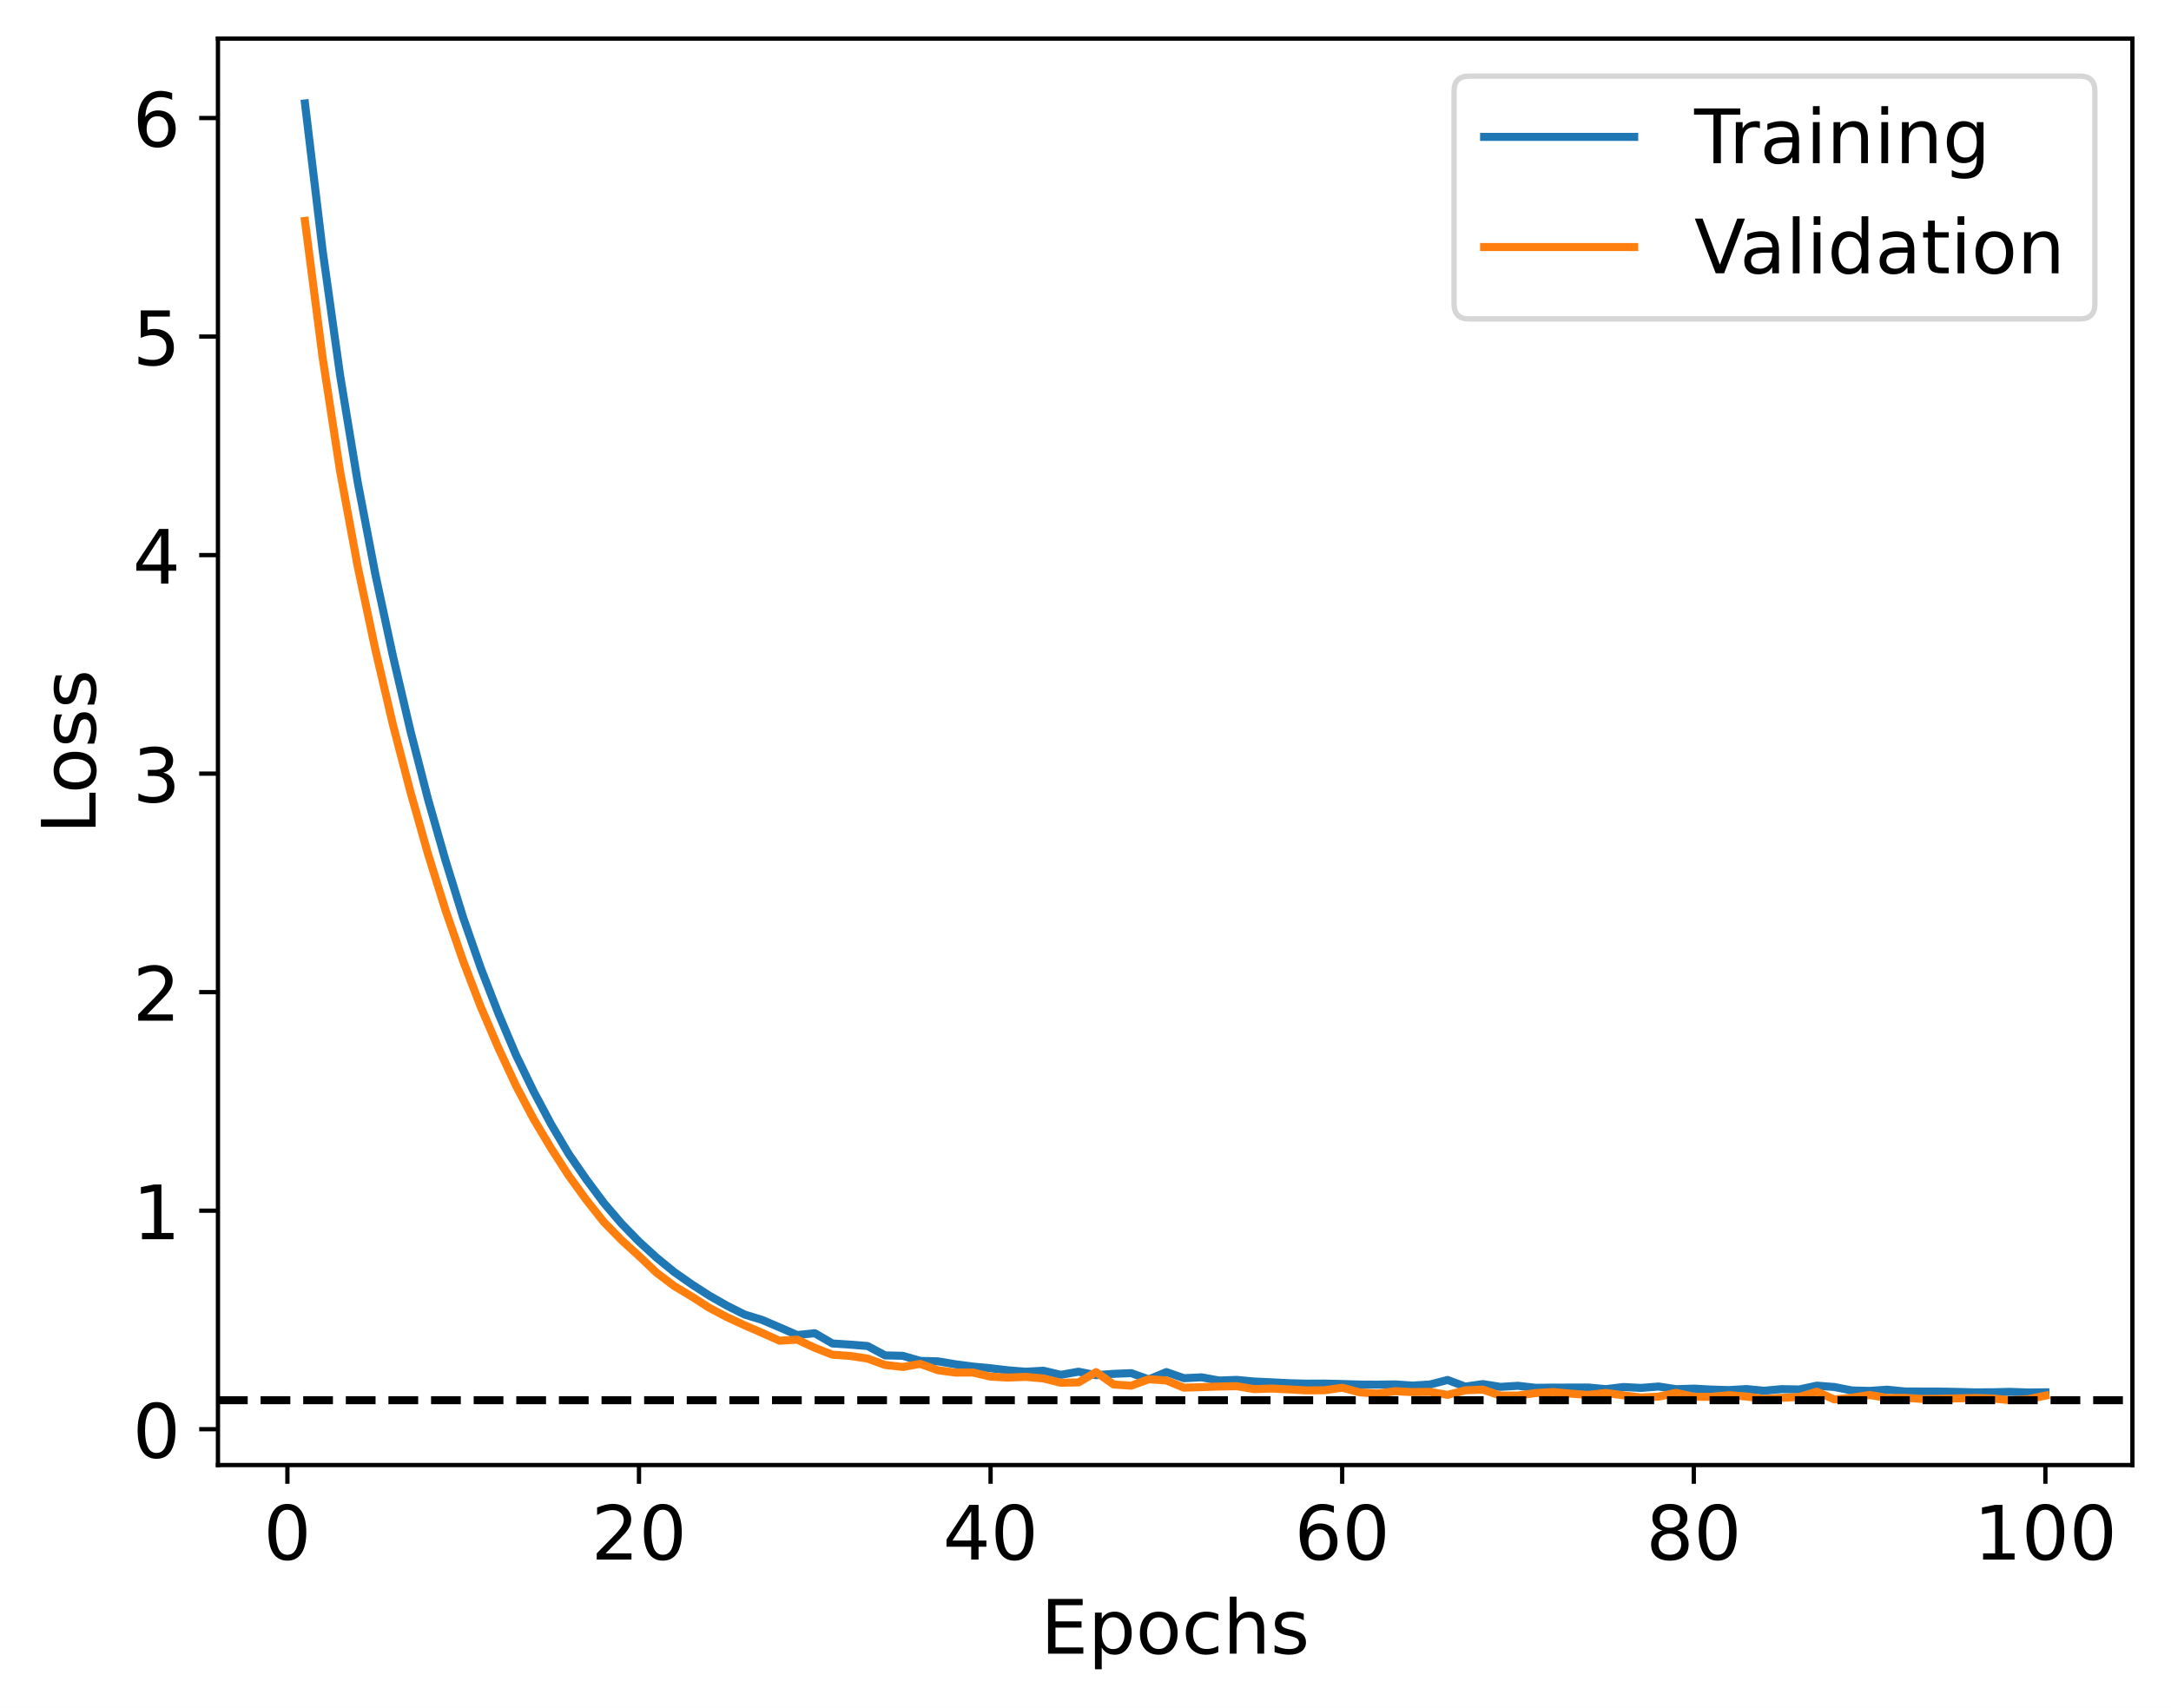
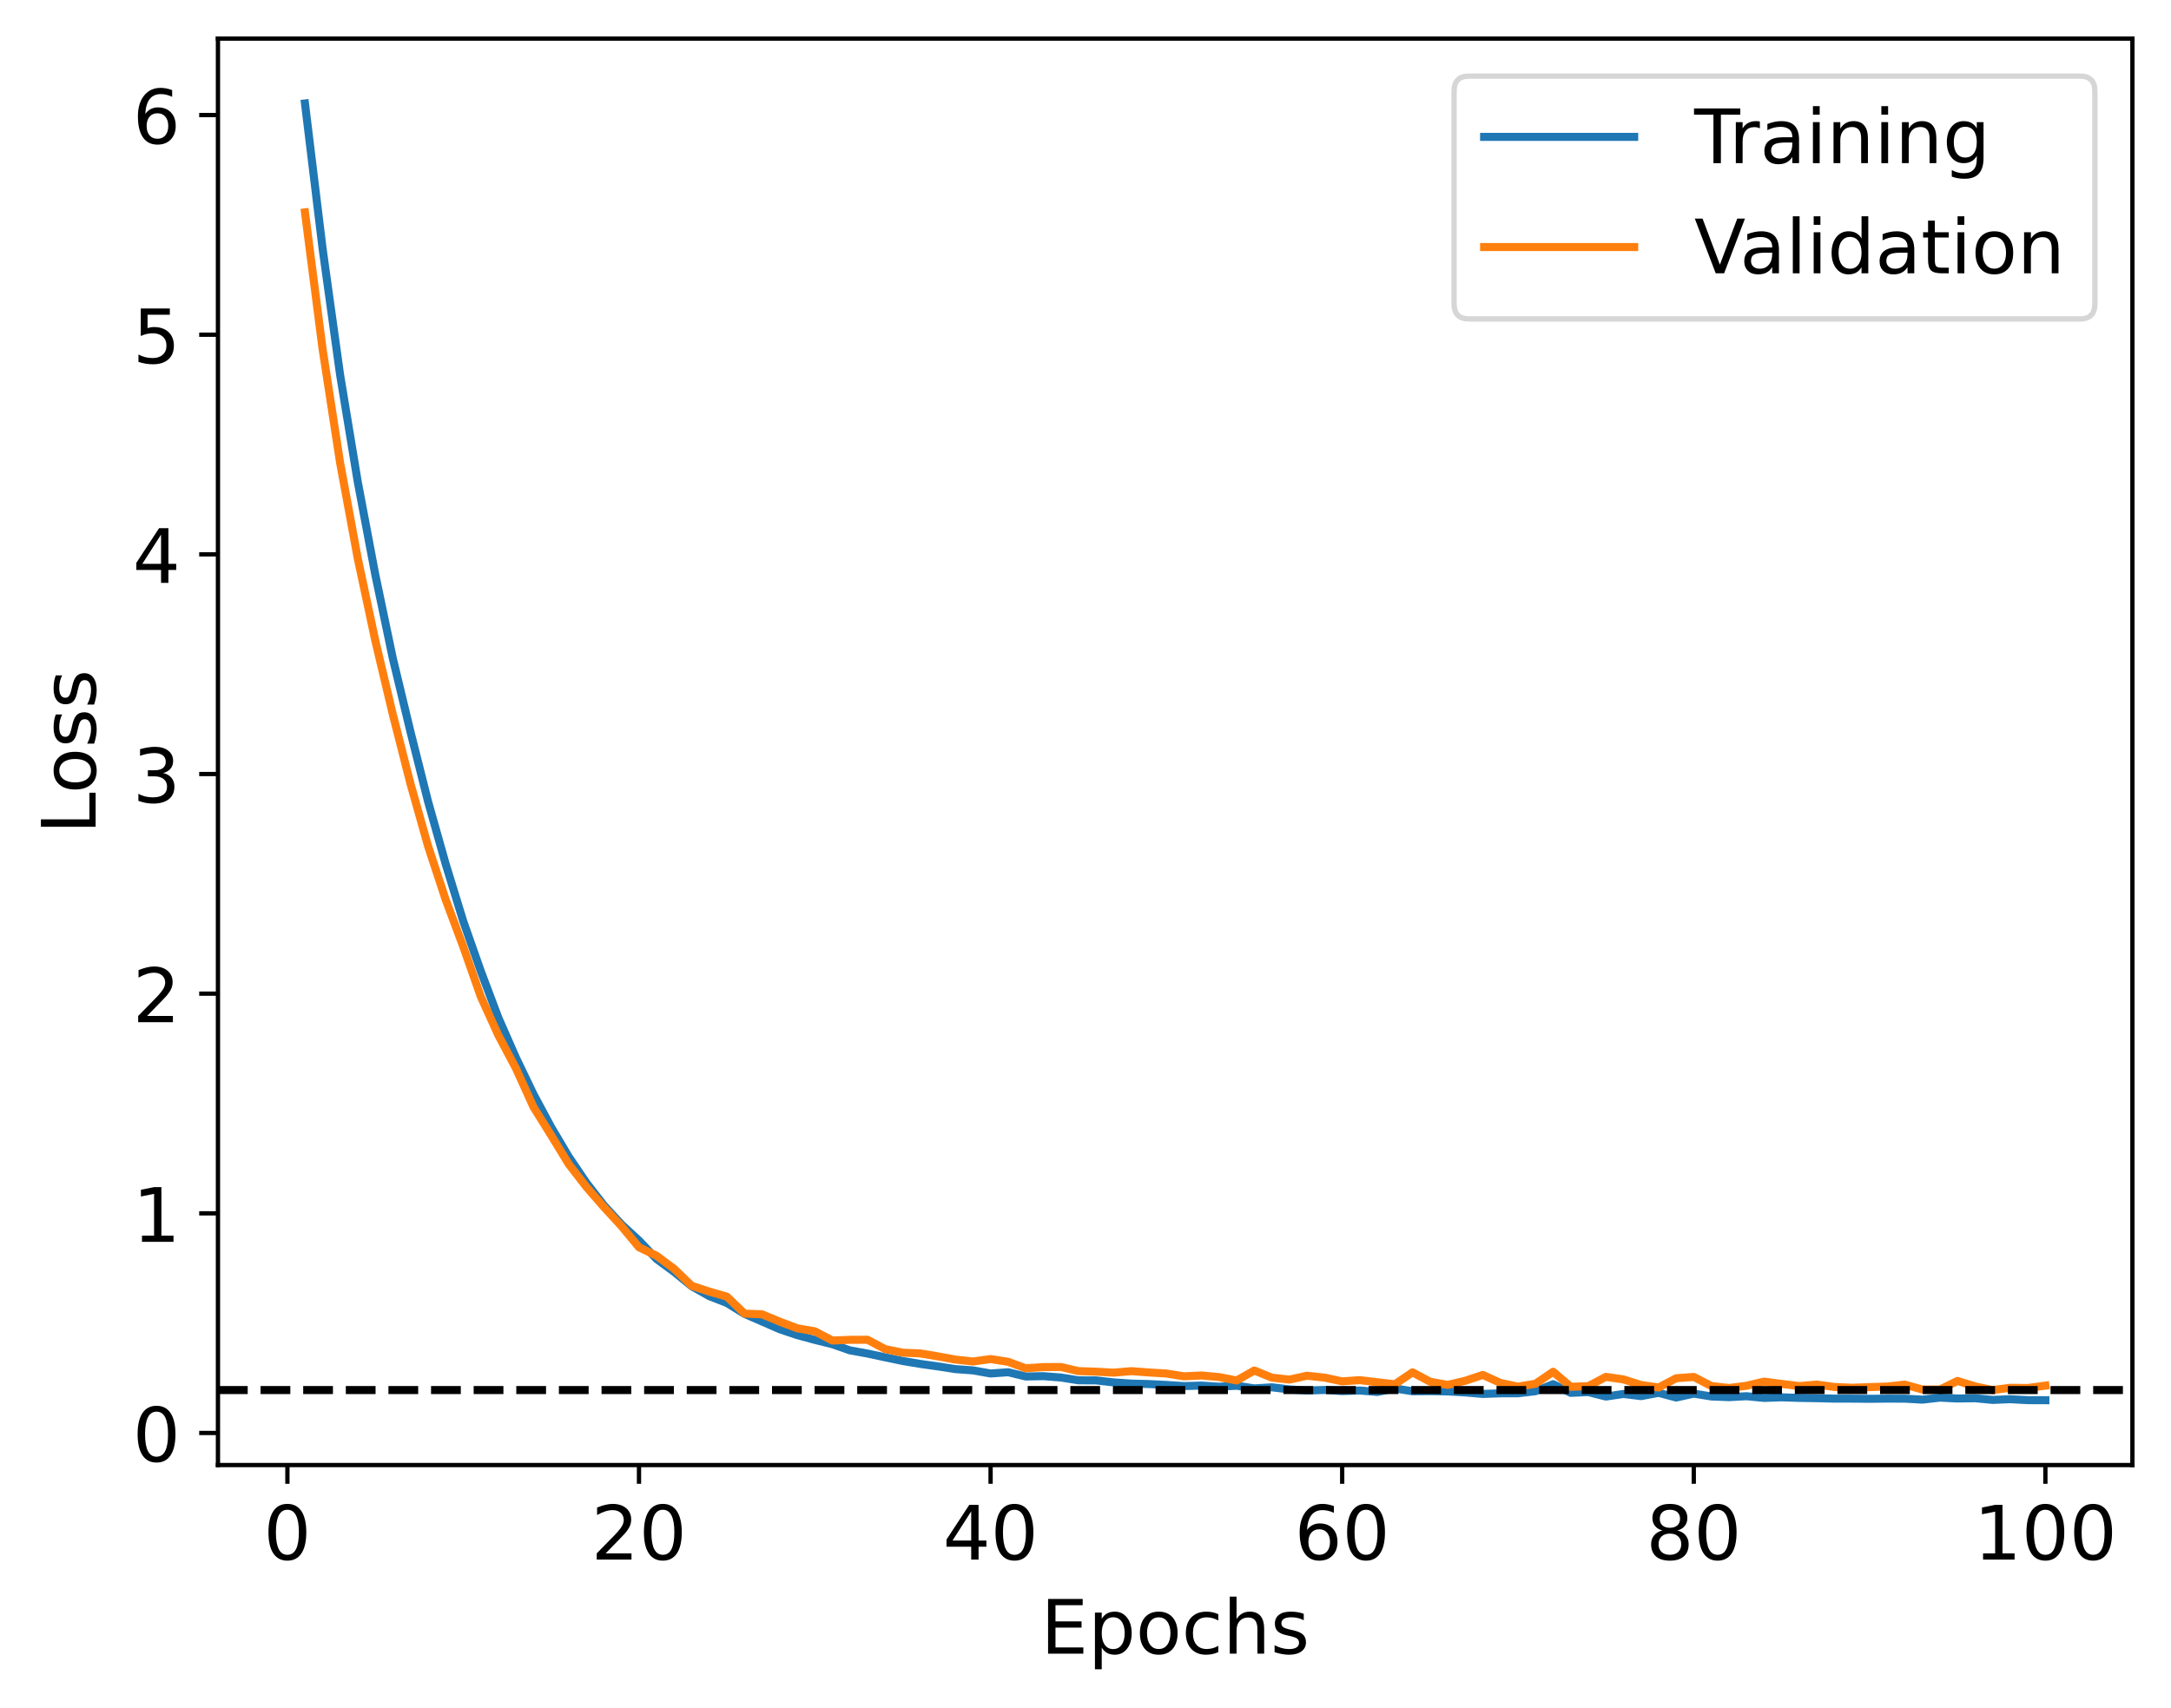
<svg xmlns="http://www.w3.org/2000/svg" xmlns:xlink="http://www.w3.org/1999/xlink" width="404.977pt" height="318.611pt" viewBox="0 0 404.977 318.611" version="1.1">
  <defs>
    <style type="text/css">*{stroke-linejoin: round; stroke-linecap: butt}</style>
  </defs>
  <g id="figure_1">
    <g id="patch_1">
      <path d="M 0 318.611  L 404.977 318.611  L 404.977 0  L 0 0  z " style="fill: #ffffff" />
    </g>
    <g id="axes_1">
      <g id="patch_2">
        <path d="M 40.657 273.312  L 397.777 273.312  L 397.777 7.2  L 40.657 7.2  z " style="fill: #ffffff" />
      </g>
      <g id="matplotlib.axis_1">
        <g id="xtick_1">
          <g id="line2d_1">
            <defs>
-               <path id="m90e904793d" d="M 0 0  L 0 3.5  " style="stroke: #000000; stroke-width: 0.8" />
-             </defs>
-             <g>
-               <use xlink:href="#m90e904793d" x="53.61" y="273.312" style="stroke: #000000; stroke-width: 0.8" />
+               <path id="mc8862ce292" d="M 0 0  L 0 3.5  " style="stroke: #000000; stroke-width: 0.8" />
+             </defs>
+             <g>
+               <use xlink:href="#mc8862ce292" x="53.61" y="273.312" style="stroke: #000000; stroke-width: 0.8" />
            </g>
          </g>
          <g id="text_1">
            <g transform="translate(49.15651 290.9498) scale(0.14 -0.14)">
              <defs>
                <path id="DejaVuSans-30" d="M 2034 4250  Q 1547 4250 1301 3770  Q 1056 3291 1056 2328  Q 1056 1369 1301 889  Q 1547 409 2034 409  Q 2525 409 2770 889  Q 3016 1369 3016 2328  Q 3016 3291 2770 3770  Q 2525 4250 2034 4250  z M 2034 4750  Q 2819 4750 3233 4129  Q 3647 3509 3647 2328  Q 3647 1150 3233 529  Q 2819 -91 2034 -91  Q 1250 -91 836 529  Q 422 1150 422 2328  Q 422 3509 836 4129  Q 1250 4750 2034 4750  z " transform="scale(0.015625)" />
              </defs>
              <use xlink:href="#DejaVuSans-30" />
            </g>
          </g>
        </g>
        <g id="xtick_2">
          <g id="line2d_2">
            <g>
-               <use xlink:href="#m90e904793d" x="119.197" y="273.312" style="stroke: #000000; stroke-width: 0.8" />
+               <use xlink:href="#mc8862ce292" x="119.197" y="273.312" style="stroke: #000000; stroke-width: 0.8" />
            </g>
          </g>
          <g id="text_2">
            <g transform="translate(110.2895 290.9498) scale(0.14 -0.14)">
              <defs>
                <path id="DejaVuSans-32" d="M 1228 531  L 3431 531  L 3431 0  L 469 0  L 469 531  Q 828 903 1448 1529  Q 2069 2156 2228 2338  Q 2531 2678 2651 2914  Q 2772 3150 2772 3378  Q 2772 3750 2511 3984  Q 2250 4219 1831 4219  Q 1534 4219 1204 4116  Q 875 4013 500 3803  L 500 4441  Q 881 4594 1212 4672  Q 1544 4750 1819 4750  Q 2544 4750 2975 4387  Q 3406 4025 3406 3419  Q 3406 3131 3298 2873  Q 3191 2616 2906 2266  Q 2828 2175 2409 1742  Q 1991 1309 1228 531  z " transform="scale(0.015625)" />
              </defs>
              <use xlink:href="#DejaVuSans-32" />
              <use xlink:href="#DejaVuSans-30" x="63.623" />
            </g>
          </g>
        </g>
        <g id="xtick_3">
          <g id="line2d_3">
            <g>
-               <use xlink:href="#m90e904793d" x="184.784" y="273.312" style="stroke: #000000; stroke-width: 0.8" />
+               <use xlink:href="#mc8862ce292" x="184.784" y="273.312" style="stroke: #000000; stroke-width: 0.8" />
            </g>
          </g>
          <g id="text_3">
            <g transform="translate(175.8763 290.9498) scale(0.14 -0.14)">
              <defs>
                <path id="DejaVuSans-34" d="M 2419 4116  L 825 1625  L 2419 1625  L 2419 4116  z M 2253 4666  L 3047 4666  L 3047 1625  L 3713 1625  L 3713 1100  L 3047 1100  L 3047 0  L 2419 0  L 2419 1100  L 313 1100  L 313 1709  L 2253 4666  z " transform="scale(0.015625)" />
              </defs>
              <use xlink:href="#DejaVuSans-34" />
              <use xlink:href="#DejaVuSans-30" x="63.623" />
            </g>
          </g>
        </g>
        <g id="xtick_4">
          <g id="line2d_4">
            <g>
-               <use xlink:href="#m90e904793d" x="250.371" y="273.312" style="stroke: #000000; stroke-width: 0.8" />
+               <use xlink:href="#mc8862ce292" x="250.371" y="273.312" style="stroke: #000000; stroke-width: 0.8" />
            </g>
          </g>
          <g id="text_4">
            <g transform="translate(241.4631 290.9498) scale(0.14 -0.14)">
              <defs>
                <path id="DejaVuSans-36" d="M 2113 2584  Q 1688 2584 1439 2293  Q 1191 2003 1191 1497  Q 1191 994 1439 701  Q 1688 409 2113 409  Q 2538 409 2786 701  Q 3034 994 3034 1497  Q 3034 2003 2786 2293  Q 2538 2584 2113 2584  z M 3366 4563  L 3366 3988  Q 3128 4100 2886 4159  Q 2644 4219 2406 4219  Q 1781 4219 1451 3797  Q 1122 3375 1075 2522  Q 1259 2794 1537 2939  Q 1816 3084 2150 3084  Q 2853 3084 3261 2657  Q 3669 2231 3669 1497  Q 3669 778 3244 343  Q 2819 -91 2113 -91  Q 1303 -91 875 529  Q 447 1150 447 2328  Q 447 3434 972 4092  Q 1497 4750 2381 4750  Q 2619 4750 2861 4703  Q 3103 4656 3366 4563  z " transform="scale(0.015625)" />
              </defs>
              <use xlink:href="#DejaVuSans-36" />
              <use xlink:href="#DejaVuSans-30" x="63.623" />
            </g>
          </g>
        </g>
        <g id="xtick_5">
          <g id="line2d_5">
            <g>
-               <use xlink:href="#m90e904793d" x="315.957" y="273.312" style="stroke: #000000; stroke-width: 0.8" />
+               <use xlink:href="#mc8862ce292" x="315.957" y="273.312" style="stroke: #000000; stroke-width: 0.8" />
            </g>
          </g>
          <g id="text_5">
            <g transform="translate(307.0499 290.9498) scale(0.14 -0.14)">
              <defs>
                <path id="DejaVuSans-38" d="M 2034 2216  Q 1584 2216 1326 1975  Q 1069 1734 1069 1313  Q 1069 891 1326 650  Q 1584 409 2034 409  Q 2484 409 2743 651  Q 3003 894 3003 1313  Q 3003 1734 2745 1975  Q 2488 2216 2034 2216  z M 1403 2484  Q 997 2584 770 2862  Q 544 3141 544 3541  Q 544 4100 942 4425  Q 1341 4750 2034 4750  Q 2731 4750 3128 4425  Q 3525 4100 3525 3541  Q 3525 3141 3298 2862  Q 3072 2584 2669 2484  Q 3125 2378 3379 2068  Q 3634 1759 3634 1313  Q 3634 634 3220 271  Q 2806 -91 2034 -91  Q 1263 -91 848 271  Q 434 634 434 1313  Q 434 1759 690 2068  Q 947 2378 1403 2484  z M 1172 3481  Q 1172 3119 1398 2916  Q 1625 2713 2034 2713  Q 2441 2713 2670 2916  Q 2900 3119 2900 3481  Q 2900 3844 2670 4047  Q 2441 4250 2034 4250  Q 1625 4250 1398 4047  Q 1172 3844 1172 3481  z " transform="scale(0.015625)" />
              </defs>
              <use xlink:href="#DejaVuSans-38" />
              <use xlink:href="#DejaVuSans-30" x="63.623" />
            </g>
          </g>
        </g>
        <g id="xtick_6">
          <g id="line2d_6">
            <g>
-               <use xlink:href="#m90e904793d" x="381.544" y="273.312" style="stroke: #000000; stroke-width: 0.8" />
+               <use xlink:href="#mc8862ce292" x="381.544" y="273.312" style="stroke: #000000; stroke-width: 0.8" />
            </g>
          </g>
          <g id="text_6">
            <g transform="translate(368.1829 290.9498) scale(0.14 -0.14)">
              <defs>
                <path id="DejaVuSans-31" d="M 794 531  L 1825 531  L 1825 4091  L 703 3866  L 703 4441  L 1819 4666  L 2450 4666  L 2450 531  L 3481 531  L 3481 0  L 794 0  L 794 531  z " transform="scale(0.015625)" />
              </defs>
              <use xlink:href="#DejaVuSans-31" />
              <use xlink:href="#DejaVuSans-30" x="63.623" />
              <use xlink:href="#DejaVuSans-30" x="127.246" />
            </g>
          </g>
        </g>
        <g id="text_7">
          <g transform="translate(194.135 308.4992) scale(0.14 -0.14)">
            <defs>
              <path id="DejaVuSans-45" d="M 628 4666  L 3578 4666  L 3578 4134  L 1259 4134  L 1259 2753  L 3481 2753  L 3481 2222  L 1259 2222  L 1259 531  L 3634 531  L 3634 0  L 628 0  L 628 4666  z " transform="scale(0.015625)" />
              <path id="DejaVuSans-70" d="M 1159 525  L 1159 -1331  L 581 -1331  L 581 3500  L 1159 3500  L 1159 2969  Q 1341 3281 1617 3432  Q 1894 3584 2278 3584  Q 2916 3584 3314 3078  Q 3713 2572 3713 1747  Q 3713 922 3314 415  Q 2916 -91 2278 -91  Q 1894 -91 1617 61  Q 1341 213 1159 525  z M 3116 1747  Q 3116 2381 2855 2742  Q 2594 3103 2138 3103  Q 1681 3103 1420 2742  Q 1159 2381 1159 1747  Q 1159 1113 1420 752  Q 1681 391 2138 391  Q 2594 391 2855 752  Q 3116 1113 3116 1747  z " transform="scale(0.015625)" />
              <path id="DejaVuSans-6f" d="M 1959 3097  Q 1497 3097 1228 2736  Q 959 2375 959 1747  Q 959 1119 1226 758  Q 1494 397 1959 397  Q 2419 397 2687 759  Q 2956 1122 2956 1747  Q 2956 2369 2687 2733  Q 2419 3097 1959 3097  z M 1959 3584  Q 2709 3584 3137 3096  Q 3566 2609 3566 1747  Q 3566 888 3137 398  Q 2709 -91 1959 -91  Q 1206 -91 779 398  Q 353 888 353 1747  Q 353 2609 779 3096  Q 1206 3584 1959 3584  z " transform="scale(0.015625)" />
              <path id="DejaVuSans-63" d="M 3122 3366  L 3122 2828  Q 2878 2963 2633 3030  Q 2388 3097 2138 3097  Q 1578 3097 1268 2742  Q 959 2388 959 1747  Q 959 1106 1268 751  Q 1578 397 2138 397  Q 2388 397 2633 464  Q 2878 531 3122 666  L 3122 134  Q 2881 22 2623 -34  Q 2366 -91 2075 -91  Q 1284 -91 818 406  Q 353 903 353 1747  Q 353 2603 823 3093  Q 1294 3584 2113 3584  Q 2378 3584 2631 3529  Q 2884 3475 3122 3366  z " transform="scale(0.015625)" />
              <path id="DejaVuSans-68" d="M 3513 2113  L 3513 0  L 2938 0  L 2938 2094  Q 2938 2591 2744 2837  Q 2550 3084 2163 3084  Q 1697 3084 1428 2787  Q 1159 2491 1159 1978  L 1159 0  L 581 0  L 581 4863  L 1159 4863  L 1159 2956  Q 1366 3272 1645 3428  Q 1925 3584 2291 3584  Q 2894 3584 3203 3211  Q 3513 2838 3513 2113  z " transform="scale(0.015625)" />
              <path id="DejaVuSans-73" d="M 2834 3397  L 2834 2853  Q 2591 2978 2328 3040  Q 2066 3103 1784 3103  Q 1356 3103 1142 2972  Q 928 2841 928 2578  Q 928 2378 1081 2264  Q 1234 2150 1697 2047  L 1894 2003  Q 2506 1872 2764 1633  Q 3022 1394 3022 966  Q 3022 478 2636 193  Q 2250 -91 1575 -91  Q 1294 -91 989 -36  Q 684 19 347 128  L 347 722  Q 666 556 975 473  Q 1284 391 1588 391  Q 1994 391 2212 530  Q 2431 669 2431 922  Q 2431 1156 2273 1281  Q 2116 1406 1581 1522  L 1381 1569  Q 847 1681 609 1914  Q 372 2147 372 2553  Q 372 3047 722 3315  Q 1072 3584 1716 3584  Q 2034 3584 2315 3537  Q 2597 3491 2834 3397  z " transform="scale(0.015625)" />
            </defs>
            <use xlink:href="#DejaVuSans-45" />
            <use xlink:href="#DejaVuSans-70" x="63.184" />
            <use xlink:href="#DejaVuSans-6f" x="126.66" />
            <use xlink:href="#DejaVuSans-63" x="187.842" />
            <use xlink:href="#DejaVuSans-68" x="242.822" />
            <use xlink:href="#DejaVuSans-73" x="306.201" />
          </g>
        </g>
      </g>
      <g id="matplotlib.axis_2">
        <g id="ytick_1">
          <g id="line2d_7">
            <defs>
-               <path id="m7a76a057df" d="M 0 0  L -3.5 0  " style="stroke: #000000; stroke-width: 0.8" />
-             </defs>
-             <g>
-               <use xlink:href="#m7a76a057df" x="40.657" y="266.628" style="stroke: #000000; stroke-width: 0.8" />
+               <path id="mec74d89bfc" d="M 0 0  L -3.5 0  " style="stroke: #000000; stroke-width: 0.8" />
+             </defs>
+             <g>
+               <use xlink:href="#mec74d89bfc" x="40.657" y="267.33" style="stroke: #000000; stroke-width: 0.8" />
            </g>
          </g>
          <g id="text_8">
-             <g transform="translate(24.74938 271.9467) scale(0.14 -0.14)">
+             <g transform="translate(24.74938 272.6485) scale(0.14 -0.14)">
              <use xlink:href="#DejaVuSans-30" />
            </g>
          </g>
        </g>
        <g id="ytick_2">
          <g id="line2d_8">
            <g>
-               <use xlink:href="#m7a76a057df" x="40.657" y="225.861" style="stroke: #000000; stroke-width: 0.8" />
+               <use xlink:href="#mec74d89bfc" x="40.657" y="226.352" style="stroke: #000000; stroke-width: 0.8" />
            </g>
          </g>
          <g id="text_9">
-             <g transform="translate(24.74938 231.1794) scale(0.14 -0.14)">
+             <g transform="translate(24.74938 231.6708) scale(0.14 -0.14)">
              <use xlink:href="#DejaVuSans-31" />
            </g>
          </g>
        </g>
        <g id="ytick_3">
          <g id="line2d_9">
            <g>
-               <use xlink:href="#m7a76a057df" x="40.657" y="185.093" style="stroke: #000000; stroke-width: 0.8" />
+               <use xlink:href="#mec74d89bfc" x="40.657" y="185.374" style="stroke: #000000; stroke-width: 0.8" />
            </g>
          </g>
          <g id="text_10">
-             <g transform="translate(24.74938 190.4121) scale(0.14 -0.14)">
+             <g transform="translate(24.74938 190.6932) scale(0.14 -0.14)">
              <use xlink:href="#DejaVuSans-32" />
            </g>
          </g>
        </g>
        <g id="ytick_4">
          <g id="line2d_10">
            <g>
-               <use xlink:href="#m7a76a057df" x="40.657" y="144.326" style="stroke: #000000; stroke-width: 0.8" />
+               <use xlink:href="#mec74d89bfc" x="40.657" y="144.397" style="stroke: #000000; stroke-width: 0.8" />
            </g>
          </g>
          <g id="text_11">
-             <g transform="translate(24.74938 149.6448) scale(0.14 -0.14)">
+             <g transform="translate(24.74938 149.7155) scale(0.14 -0.14)">
              <defs>
                <path id="DejaVuSans-33" d="M 2597 2516  Q 3050 2419 3304 2112  Q 3559 1806 3559 1356  Q 3559 666 3084 287  Q 2609 -91 1734 -91  Q 1441 -91 1130 -33  Q 819 25 488 141  L 488 750  Q 750 597 1062 519  Q 1375 441 1716 441  Q 2309 441 2620 675  Q 2931 909 2931 1356  Q 2931 1769 2642 2001  Q 2353 2234 1838 2234  L 1294 2234  L 1294 2753  L 1863 2753  Q 2328 2753 2575 2939  Q 2822 3125 2822 3475  Q 2822 3834 2567 4026  Q 2313 4219 1838 4219  Q 1578 4219 1281 4162  Q 984 4106 628 3988  L 628 4550  Q 988 4650 1302 4700  Q 1616 4750 1894 4750  Q 2613 4750 3031 4423  Q 3450 4097 3450 3541  Q 3450 3153 3228 2886  Q 3006 2619 2597 2516  z " transform="scale(0.015625)" />
              </defs>
              <use xlink:href="#DejaVuSans-33" />
            </g>
          </g>
        </g>
        <g id="ytick_5">
          <g id="line2d_11">
            <g>
-               <use xlink:href="#m7a76a057df" x="40.657" y="103.559" style="stroke: #000000; stroke-width: 0.8" />
+               <use xlink:href="#mec74d89bfc" x="40.657" y="103.419" style="stroke: #000000; stroke-width: 0.8" />
            </g>
          </g>
          <g id="text_12">
-             <g transform="translate(24.74938 108.8776) scale(0.14 -0.14)">
+             <g transform="translate(24.74938 108.7378) scale(0.14 -0.14)">
              <use xlink:href="#DejaVuSans-34" />
            </g>
          </g>
        </g>
        <g id="ytick_6">
          <g id="line2d_12">
            <g>
-               <use xlink:href="#m7a76a057df" x="40.657" y="62.791" style="stroke: #000000; stroke-width: 0.8" />
+               <use xlink:href="#mec74d89bfc" x="40.657" y="62.441" style="stroke: #000000; stroke-width: 0.8" />
            </g>
          </g>
          <g id="text_13">
-             <g transform="translate(24.74938 68.11029) scale(0.14 -0.14)">
+             <g transform="translate(24.74938 67.76017) scale(0.14 -0.14)">
              <defs>
                <path id="DejaVuSans-35" d="M 691 4666  L 3169 4666  L 3169 4134  L 1269 4134  L 1269 2991  Q 1406 3038 1543 3061  Q 1681 3084 1819 3084  Q 2600 3084 3056 2656  Q 3513 2228 3513 1497  Q 3513 744 3044 326  Q 2575 -91 1722 -91  Q 1428 -91 1123 -41  Q 819 9 494 109  L 494 744  Q 775 591 1075 516  Q 1375 441 1709 441  Q 2250 441 2565 725  Q 2881 1009 2881 1497  Q 2881 1984 2565 2268  Q 2250 2553 1709 2553  Q 1456 2553 1204 2497  Q 953 2441 691 2322  L 691 4666  z " transform="scale(0.015625)" />
              </defs>
              <use xlink:href="#DejaVuSans-35" />
            </g>
          </g>
        </g>
        <g id="ytick_7">
          <g id="line2d_13">
            <g>
-               <use xlink:href="#m7a76a057df" x="40.657" y="22.024" style="stroke: #000000; stroke-width: 0.8" />
+               <use xlink:href="#mec74d89bfc" x="40.657" y="21.464" style="stroke: #000000; stroke-width: 0.8" />
            </g>
          </g>
          <g id="text_14">
-             <g transform="translate(24.74938 27.34301) scale(0.14 -0.14)">
+             <g transform="translate(24.74938 26.7825) scale(0.14 -0.14)">
              <use xlink:href="#DejaVuSans-36" />
            </g>
          </g>
        </g>
        <g id="text_15">
          <g transform="translate(17.83781 155.6101) rotate(-90) scale(0.14 -0.14)">
            <defs>
              <path id="DejaVuSans-4c" d="M 628 4666  L 1259 4666  L 1259 531  L 3531 531  L 3531 0  L 628 0  L 628 4666  z " transform="scale(0.015625)" />
            </defs>
            <use xlink:href="#DejaVuSans-4c" />
            <use xlink:href="#DejaVuSans-6f" x="53.963" />
            <use xlink:href="#DejaVuSans-73" x="115.145" />
            <use xlink:href="#DejaVuSans-73" x="167.244" />
          </g>
        </g>
      </g>
      <g id="line2d_14">
-         <path d="M 56.89 19.296  L 60.169 46.629  L 63.448 70.044  L 66.728 89.961  L 70.007 107.084  L 73.286 122.34  L 76.566 136.346  L 79.845 149.102  L 83.124 160.579  L 86.404 171.186  L 89.683 180.596  L 92.962 189.035  L 96.242 196.792  L 99.521 203.565  L 102.8 209.73  L 106.08 215.26  L 109.359 220.005  L 112.638 224.41  L 115.918 228.249  L 119.197 231.626  L 122.476 234.615  L 125.756 237.297  L 129.035 239.592  L 132.314 241.71  L 135.594 243.573  L 138.873 245.23  L 142.152 246.234  L 145.432 247.63  L 148.711 249.055  L 151.99 248.718  L 155.27 250.627  L 158.549 250.844  L 161.828 251.104  L 165.108 252.854  L 168.387 252.931  L 171.666 253.881  L 174.946 253.961  L 178.225 254.511  L 181.504 254.941  L 184.784 255.254  L 188.063 255.641  L 191.342 255.902  L 194.622 255.716  L 197.901 256.479  L 201.181 255.896  L 204.46 256.543  L 207.739 256.296  L 211.019 256.167  L 214.298 257.337  L 217.577 255.969  L 220.857 257.11  L 224.136 256.947  L 227.415 257.543  L 230.695 257.426  L 233.974 257.731  L 237.253 257.879  L 240.533 258.047  L 243.812 258.13  L 247.091 258.113  L 250.371 258.196  L 253.65 258.296  L 256.929 258.313  L 260.209 258.263  L 263.488 258.487  L 266.767 258.279  L 270.047 257.44  L 273.326 258.68  L 276.605 258.206  L 279.885 258.729  L 283.164 258.527  L 286.443 258.903  L 289.723 258.866  L 293.002 258.859  L 296.281 258.849  L 299.561 259.15  L 302.84 258.755  L 306.119 258.926  L 309.399 258.661  L 312.678 259.163  L 315.957 259.054  L 319.237 259.232  L 322.516 259.328  L 325.795 259.132  L 329.075 259.454  L 332.354 259.147  L 335.633 259.208  L 338.913 258.501  L 342.192 258.755  L 345.471 259.4  L 348.751 259.48  L 352.03 259.252  L 355.309 259.583  L 358.589 259.598  L 361.868 259.603  L 365.147 259.67  L 368.427 259.756  L 371.706 259.737  L 374.985 259.656  L 378.265 259.775  L 381.544 259.745  " clip-path="url(#p6d41c6d8e3)" style="fill: none; stroke: #1f77b4; stroke-width: 1.5; stroke-linecap: square" />
+         <path d="M 56.89 19.296  L 60.169 46.319  L 63.448 69.96  L 66.728 89.85  L 70.007 107.215  L 73.286 122.858  L 76.566 136.497  L 79.845 149.51  L 83.124 161.139  L 86.404 171.825  L 89.683 181.156  L 92.962 189.866  L 96.242 197.321  L 99.521 204.143  L 102.8 210.253  L 106.08 215.78  L 109.359 220.621  L 112.638 224.847  L 115.918 228.412  L 119.197 231.427  L 122.476 234.875  L 125.756 237.283  L 129.035 239.959  L 132.314 241.803  L 135.594 243.075  L 138.873 245.109  L 142.152 246.532  L 145.432 247.968  L 148.711 249.071  L 151.99 249.958  L 155.27 250.774  L 158.549 251.919  L 161.828 252.511  L 165.108 253.213  L 168.387 253.899  L 171.666 254.446  L 174.946 254.908  L 178.225 255.415  L 181.504 255.653  L 184.784 256.233  L 188.063 255.997  L 191.342 256.79  L 194.622 256.731  L 197.901 256.982  L 201.181 257.505  L 204.46 257.521  L 207.739 257.89  L 211.019 258.117  L 214.298 258.201  L 217.577 258.368  L 220.857 258.581  L 224.136 258.484  L 227.415 258.698  L 230.695 258.514  L 233.974 259.011  L 237.253 258.81  L 240.533 259.2  L 243.812 259.411  L 247.091 259.301  L 250.371 259.516  L 253.65 259.403  L 256.929 259.679  L 260.209 259.02  L 263.488 259.547  L 266.767 259.521  L 270.047 259.577  L 273.326 259.764  L 276.605 260.042  L 279.885 259.932  L 283.164 259.925  L 286.443 259.535  L 289.723 258.222  L 293.002 259.846  L 296.281 259.703  L 299.561 260.533  L 302.84 260.052  L 306.119 260.454  L 309.399 259.839  L 312.678 260.717  L 315.957 259.985  L 319.237 260.518  L 322.516 260.648  L 325.795 260.47  L 329.075 260.79  L 332.354 260.675  L 335.633 260.786  L 338.913 260.84  L 342.192 260.923  L 345.471 260.922  L 348.751 260.955  L 352.03 260.921  L 355.309 260.927  L 358.589 261.11  L 361.868 260.736  L 365.147 260.897  L 368.427 260.847  L 371.706 261.16  L 374.985 261.028  L 378.265 261.204  L 381.544 261.216  " clip-path="url(#p1b9d1b9182)" style="fill: none; stroke: #1f77b4; stroke-width: 1.5; stroke-linecap: square" />
      </g>
      <g id="line2d_15">
-         <path d="M 56.89 41.212  L 60.169 66.61  L 63.448 87.956  L 66.728 105.699  L 70.007 121.127  L 73.286 135.142  L 76.566 147.743  L 79.845 159.326  L 83.124 169.855  L 86.404 179.303  L 89.683 187.84  L 92.962 195.469  L 96.242 202.517  L 99.521 208.727  L 102.8 214.213  L 106.08 219.31  L 109.359 223.826  L 112.638 227.97  L 115.918 231.324  L 119.197 234.31  L 122.476 237.434  L 125.756 239.905  L 129.035 241.875  L 132.314 243.982  L 135.594 245.713  L 138.873 247.23  L 142.152 248.652  L 145.432 250.12  L 148.711 249.918  L 151.99 251.441  L 155.27 252.723  L 158.549 252.953  L 161.828 253.45  L 165.108 254.636  L 168.387 255.013  L 171.666 254.439  L 174.946 255.616  L 178.225 256.059  L 181.504 256.058  L 184.784 256.816  L 188.063 256.995  L 191.342 256.865  L 194.622 257.157  L 197.901 257.959  L 201.181 257.896  L 204.46 255.98  L 207.739 258.281  L 211.019 258.506  L 214.298 257.3  L 217.577 257.533  L 220.857 258.873  L 224.136 258.774  L 227.415 258.663  L 230.695 258.603  L 233.974 259.145  L 237.253 259.044  L 240.533 259.205  L 243.812 259.387  L 247.091 259.356  L 250.371 258.886  L 253.65 259.751  L 256.929 259.983  L 260.209 259.538  L 263.488 259.704  L 266.767 259.667  L 270.047 260.219  L 273.326 259.376  L 276.605 259.238  L 279.885 260.351  L 283.164 260.341  L 286.443 259.886  L 289.723 259.697  L 293.002 259.994  L 296.281 260.234  L 299.561 259.856  L 302.84 260.3  L 306.119 260.71  L 309.399 260.55  L 312.678 259.843  L 315.957 260.578  L 319.237 260.58  L 322.516 260.277  L 325.795 260.529  L 329.075 260.954  L 332.354 260.777  L 335.633 260.609  L 338.913 259.627  L 342.192 261.076  L 345.471 260.741  L 348.751 260.241  L 352.03 260.787  L 355.309 260.778  L 358.589 260.971  L 361.868 260.946  L 365.147 260.87  L 368.427 260.807  L 371.706 260.89  L 374.985 261.216  L 378.265 261.038  L 381.544 260.36  " clip-path="url(#p6d41c6d8e3)" style="fill: none; stroke: #ff7f0e; stroke-width: 1.5; stroke-linecap: square" />
+         <path d="M 56.89 39.62  L 60.169 65.07  L 63.448 86.376  L 66.728 104.142  L 70.007 119.512  L 73.286 133.318  L 76.566 146.196  L 79.845 157.829  L 83.124 167.803  L 86.404 176.579  L 89.683 185.91  L 92.962 193.126  L 96.242 199.306  L 99.521 206.528  L 102.8 211.773  L 106.08 217.151  L 109.359 221.393  L 112.638 225.164  L 115.918 228.726  L 119.197 232.684  L 122.476 234.271  L 125.756 236.716  L 129.035 239.875  L 132.314 240.957  L 135.594 241.891  L 138.873 245.059  L 142.152 245.188  L 145.432 246.556  L 148.711 247.795  L 151.99 248.362  L 155.27 250.079  L 158.549 249.951  L 161.828 249.936  L 165.108 251.684  L 168.387 252.351  L 171.666 252.486  L 174.946 253.033  L 178.225 253.637  L 181.504 253.992  L 184.784 253.538  L 188.063 254.054  L 191.342 255.258  L 194.622 255.039  L 197.901 255.016  L 201.181 255.786  L 204.46 255.895  L 207.739 256.077  L 211.019 255.793  L 214.298 256.04  L 217.577 256.234  L 220.857 256.756  L 224.136 256.603  L 227.415 256.903  L 230.695 257.535  L 233.974 255.675  L 237.253 257.007  L 240.533 257.37  L 243.812 256.649  L 247.091 257.004  L 250.371 257.7  L 253.65 257.472  L 256.929 257.866  L 260.209 258.243  L 263.488 256.011  L 266.767 257.77  L 270.047 258.358  L 273.326 257.591  L 276.605 256.497  L 279.885 257.988  L 283.164 258.687  L 286.443 258.138  L 289.723 255.908  L 293.002 258.706  L 296.281 258.592  L 299.561 256.861  L 302.84 257.336  L 306.119 258.383  L 309.399 258.848  L 312.678 257.121  L 315.957 256.872  L 319.237 258.568  L 322.516 258.94  L 325.795 258.52  L 329.075 257.75  L 332.354 258.177  L 335.633 258.581  L 338.913 258.298  L 342.192 258.747  L 345.471 258.893  L 348.751 258.768  L 352.03 258.665  L 355.309 258.306  L 358.589 259.215  L 361.868 259.228  L 365.147 257.618  L 368.427 258.637  L 371.706 259.323  L 374.985 258.901  L 378.265 258.937  L 381.544 258.493  " clip-path="url(#p1b9d1b9182)" style="fill: none; stroke: #ff7f0e; stroke-width: 1.5; stroke-linecap: square" />
      </g>
      <g id="line2d_16">
-         <path d="M 40.657 261.216  L 397.777 261.216  " clip-path="url(#p6d41c6d8e3)" style="fill: none; stroke-dasharray: 5.55,2.4; stroke-dashoffset: 0; stroke: #000000; stroke-width: 1.5" />
+         <path d="M 40.657 259.323  L 397.777 259.323  " clip-path="url(#p1b9d1b9182)" style="fill: none; stroke-dasharray: 5.55,2.4; stroke-dashoffset: 0; stroke: #000000; stroke-width: 1.5" />
      </g>
      <g id="patch_3">
        <path d="M 40.657 273.312  L 40.657 7.2  " style="fill: none; stroke: #000000; stroke-width: 0.8; stroke-linejoin: miter; stroke-linecap: square" />
      </g>
      <g id="patch_4">
        <path d="M 397.777 273.312  L 397.777 7.2  " style="fill: none; stroke: #000000; stroke-width: 0.8; stroke-linejoin: miter; stroke-linecap: square" />
      </g>
      <g id="patch_5">
        <path d="M 40.657 273.312  L 397.777 273.312  " style="fill: none; stroke: #000000; stroke-width: 0.8; stroke-linejoin: miter; stroke-linecap: square" />
      </g>
      <g id="patch_6">
        <path d="M 40.657 7.2  L 397.777 7.2  " style="fill: none; stroke: #000000; stroke-width: 0.8; stroke-linejoin: miter; stroke-linecap: square" />
      </g>
      <g id="legend_1">
        <g id="patch_7">
          <path d="M 274.043 59.499  L 387.977 59.499  Q 390.777 59.499 390.777 56.699  L 390.777 17  Q 390.777 14.2 387.977 14.2  L 274.043 14.2  Q 271.243 14.2 271.243 17  L 271.243 56.699  Q 271.243 59.499 274.043 59.499  z " style="fill: #ffffff; opacity: 0.8; stroke: #cccccc; stroke-linejoin: miter" />
        </g>
        <g id="line2d_17">
          <path d="M 276.843 25.538  L 290.843 25.538  L 304.843 25.538  " style="fill: none; stroke: #1f77b4; stroke-width: 1.5; stroke-linecap: square" />
        </g>
        <g id="text_16">
          <g transform="translate(316.0431 30.43781) scale(0.14 -0.14)">
            <defs>
              <path id="DejaVuSans-54" d="M -19 4666  L 3928 4666  L 3928 4134  L 2272 4134  L 2272 0  L 1638 0  L 1638 4134  L -19 4134  L -19 4666  z " transform="scale(0.015625)" />
              <path id="DejaVuSans-72" d="M 2631 2963  Q 2534 3019 2420 3045  Q 2306 3072 2169 3072  Q 1681 3072 1420 2755  Q 1159 2438 1159 1844  L 1159 0  L 581 0  L 581 3500  L 1159 3500  L 1159 2956  Q 1341 3275 1631 3429  Q 1922 3584 2338 3584  Q 2397 3584 2469 3576  Q 2541 3569 2628 3553  L 2631 2963  z " transform="scale(0.015625)" />
              <path id="DejaVuSans-61" d="M 2194 1759  Q 1497 1759 1228 1600  Q 959 1441 959 1056  Q 959 750 1161 570  Q 1363 391 1709 391  Q 2188 391 2477 730  Q 2766 1069 2766 1631  L 2766 1759  L 2194 1759  z M 3341 1997  L 3341 0  L 2766 0  L 2766 531  Q 2569 213 2275 61  Q 1981 -91 1556 -91  Q 1019 -91 701 211  Q 384 513 384 1019  Q 384 1609 779 1909  Q 1175 2209 1959 2209  L 2766 2209  L 2766 2266  Q 2766 2663 2505 2880  Q 2244 3097 1772 3097  Q 1472 3097 1187 3025  Q 903 2953 641 2809  L 641 3341  Q 956 3463 1253 3523  Q 1550 3584 1831 3584  Q 2591 3584 2966 3190  Q 3341 2797 3341 1997  z " transform="scale(0.015625)" />
              <path id="DejaVuSans-69" d="M 603 3500  L 1178 3500  L 1178 0  L 603 0  L 603 3500  z M 603 4863  L 1178 4863  L 1178 4134  L 603 4134  L 603 4863  z " transform="scale(0.015625)" />
              <path id="DejaVuSans-6e" d="M 3513 2113  L 3513 0  L 2938 0  L 2938 2094  Q 2938 2591 2744 2837  Q 2550 3084 2163 3084  Q 1697 3084 1428 2787  Q 1159 2491 1159 1978  L 1159 0  L 581 0  L 581 3500  L 1159 3500  L 1159 2956  Q 1366 3272 1645 3428  Q 1925 3584 2291 3584  Q 2894 3584 3203 3211  Q 3513 2838 3513 2113  z " transform="scale(0.015625)" />
              <path id="DejaVuSans-67" d="M 2906 1791  Q 2906 2416 2648 2759  Q 2391 3103 1925 3103  Q 1463 3103 1205 2759  Q 947 2416 947 1791  Q 947 1169 1205 825  Q 1463 481 1925 481  Q 2391 481 2648 825  Q 2906 1169 2906 1791  z M 3481 434  Q 3481 -459 3084 -895  Q 2688 -1331 1869 -1331  Q 1566 -1331 1297 -1286  Q 1028 -1241 775 -1147  L 775 -588  Q 1028 -725 1275 -790  Q 1522 -856 1778 -856  Q 2344 -856 2625 -561  Q 2906 -266 2906 331  L 2906 616  Q 2728 306 2450 153  Q 2172 0 1784 0  Q 1141 0 747 490  Q 353 981 353 1791  Q 353 2603 747 3093  Q 1141 3584 1784 3584  Q 2172 3584 2450 3431  Q 2728 3278 2906 2969  L 2906 3500  L 3481 3500  L 3481 434  z " transform="scale(0.015625)" />
            </defs>
            <use xlink:href="#DejaVuSans-54" />
            <use xlink:href="#DejaVuSans-72" x="46.334" />
            <use xlink:href="#DejaVuSans-61" x="87.447" />
            <use xlink:href="#DejaVuSans-69" x="148.727" />
            <use xlink:href="#DejaVuSans-6e" x="176.51" />
            <use xlink:href="#DejaVuSans-69" x="239.889" />
            <use xlink:href="#DejaVuSans-6e" x="267.672" />
            <use xlink:href="#DejaVuSans-67" x="331.051" />
          </g>
        </g>
        <g id="line2d_18">
          <path d="M 276.843 46.087  L 290.843 46.087  L 304.843 46.087  " style="fill: none; stroke: #ff7f0e; stroke-width: 1.5; stroke-linecap: square" />
        </g>
        <g id="text_17">
          <g transform="translate(316.0431 50.98719) scale(0.14 -0.14)">
            <defs>
              <path id="DejaVuSans-56" d="M 1831 0  L 50 4666  L 709 4666  L 2188 738  L 3669 4666  L 4325 4666  L 2547 0  L 1831 0  z " transform="scale(0.015625)" />
              <path id="DejaVuSans-6c" d="M 603 4863  L 1178 4863  L 1178 0  L 603 0  L 603 4863  z " transform="scale(0.015625)" />
              <path id="DejaVuSans-64" d="M 2906 2969  L 2906 4863  L 3481 4863  L 3481 0  L 2906 0  L 2906 525  Q 2725 213 2448 61  Q 2172 -91 1784 -91  Q 1150 -91 751 415  Q 353 922 353 1747  Q 353 2572 751 3078  Q 1150 3584 1784 3584  Q 2172 3584 2448 3432  Q 2725 3281 2906 2969  z M 947 1747  Q 947 1113 1208 752  Q 1469 391 1925 391  Q 2381 391 2643 752  Q 2906 1113 2906 1747  Q 2906 2381 2643 2742  Q 2381 3103 1925 3103  Q 1469 3103 1208 2742  Q 947 2381 947 1747  z " transform="scale(0.015625)" />
              <path id="DejaVuSans-74" d="M 1172 4494  L 1172 3500  L 2356 3500  L 2356 3053  L 1172 3053  L 1172 1153  Q 1172 725 1289 603  Q 1406 481 1766 481  L 2356 481  L 2356 0  L 1766 0  Q 1100 0 847 248  Q 594 497 594 1153  L 594 3053  L 172 3053  L 172 3500  L 594 3500  L 594 4494  L 1172 4494  z " transform="scale(0.015625)" />
            </defs>
            <use xlink:href="#DejaVuSans-56" />
            <use xlink:href="#DejaVuSans-61" x="60.658" />
            <use xlink:href="#DejaVuSans-6c" x="121.938" />
            <use xlink:href="#DejaVuSans-69" x="149.721" />
            <use xlink:href="#DejaVuSans-64" x="177.504" />
            <use xlink:href="#DejaVuSans-61" x="240.98" />
            <use xlink:href="#DejaVuSans-74" x="302.26" />
            <use xlink:href="#DejaVuSans-69" x="341.469" />
            <use xlink:href="#DejaVuSans-6f" x="369.252" />
            <use xlink:href="#DejaVuSans-6e" x="430.434" />
          </g>
        </g>
      </g>
    </g>
  </g>
  <defs>
-     <clipPath id="p6d41c6d8e3">
+     <clipPath id="p1b9d1b9182">
      <rect x="40.657" y="7.2" width="357.12" height="266.112" />
    </clipPath>
  </defs>
</svg>
